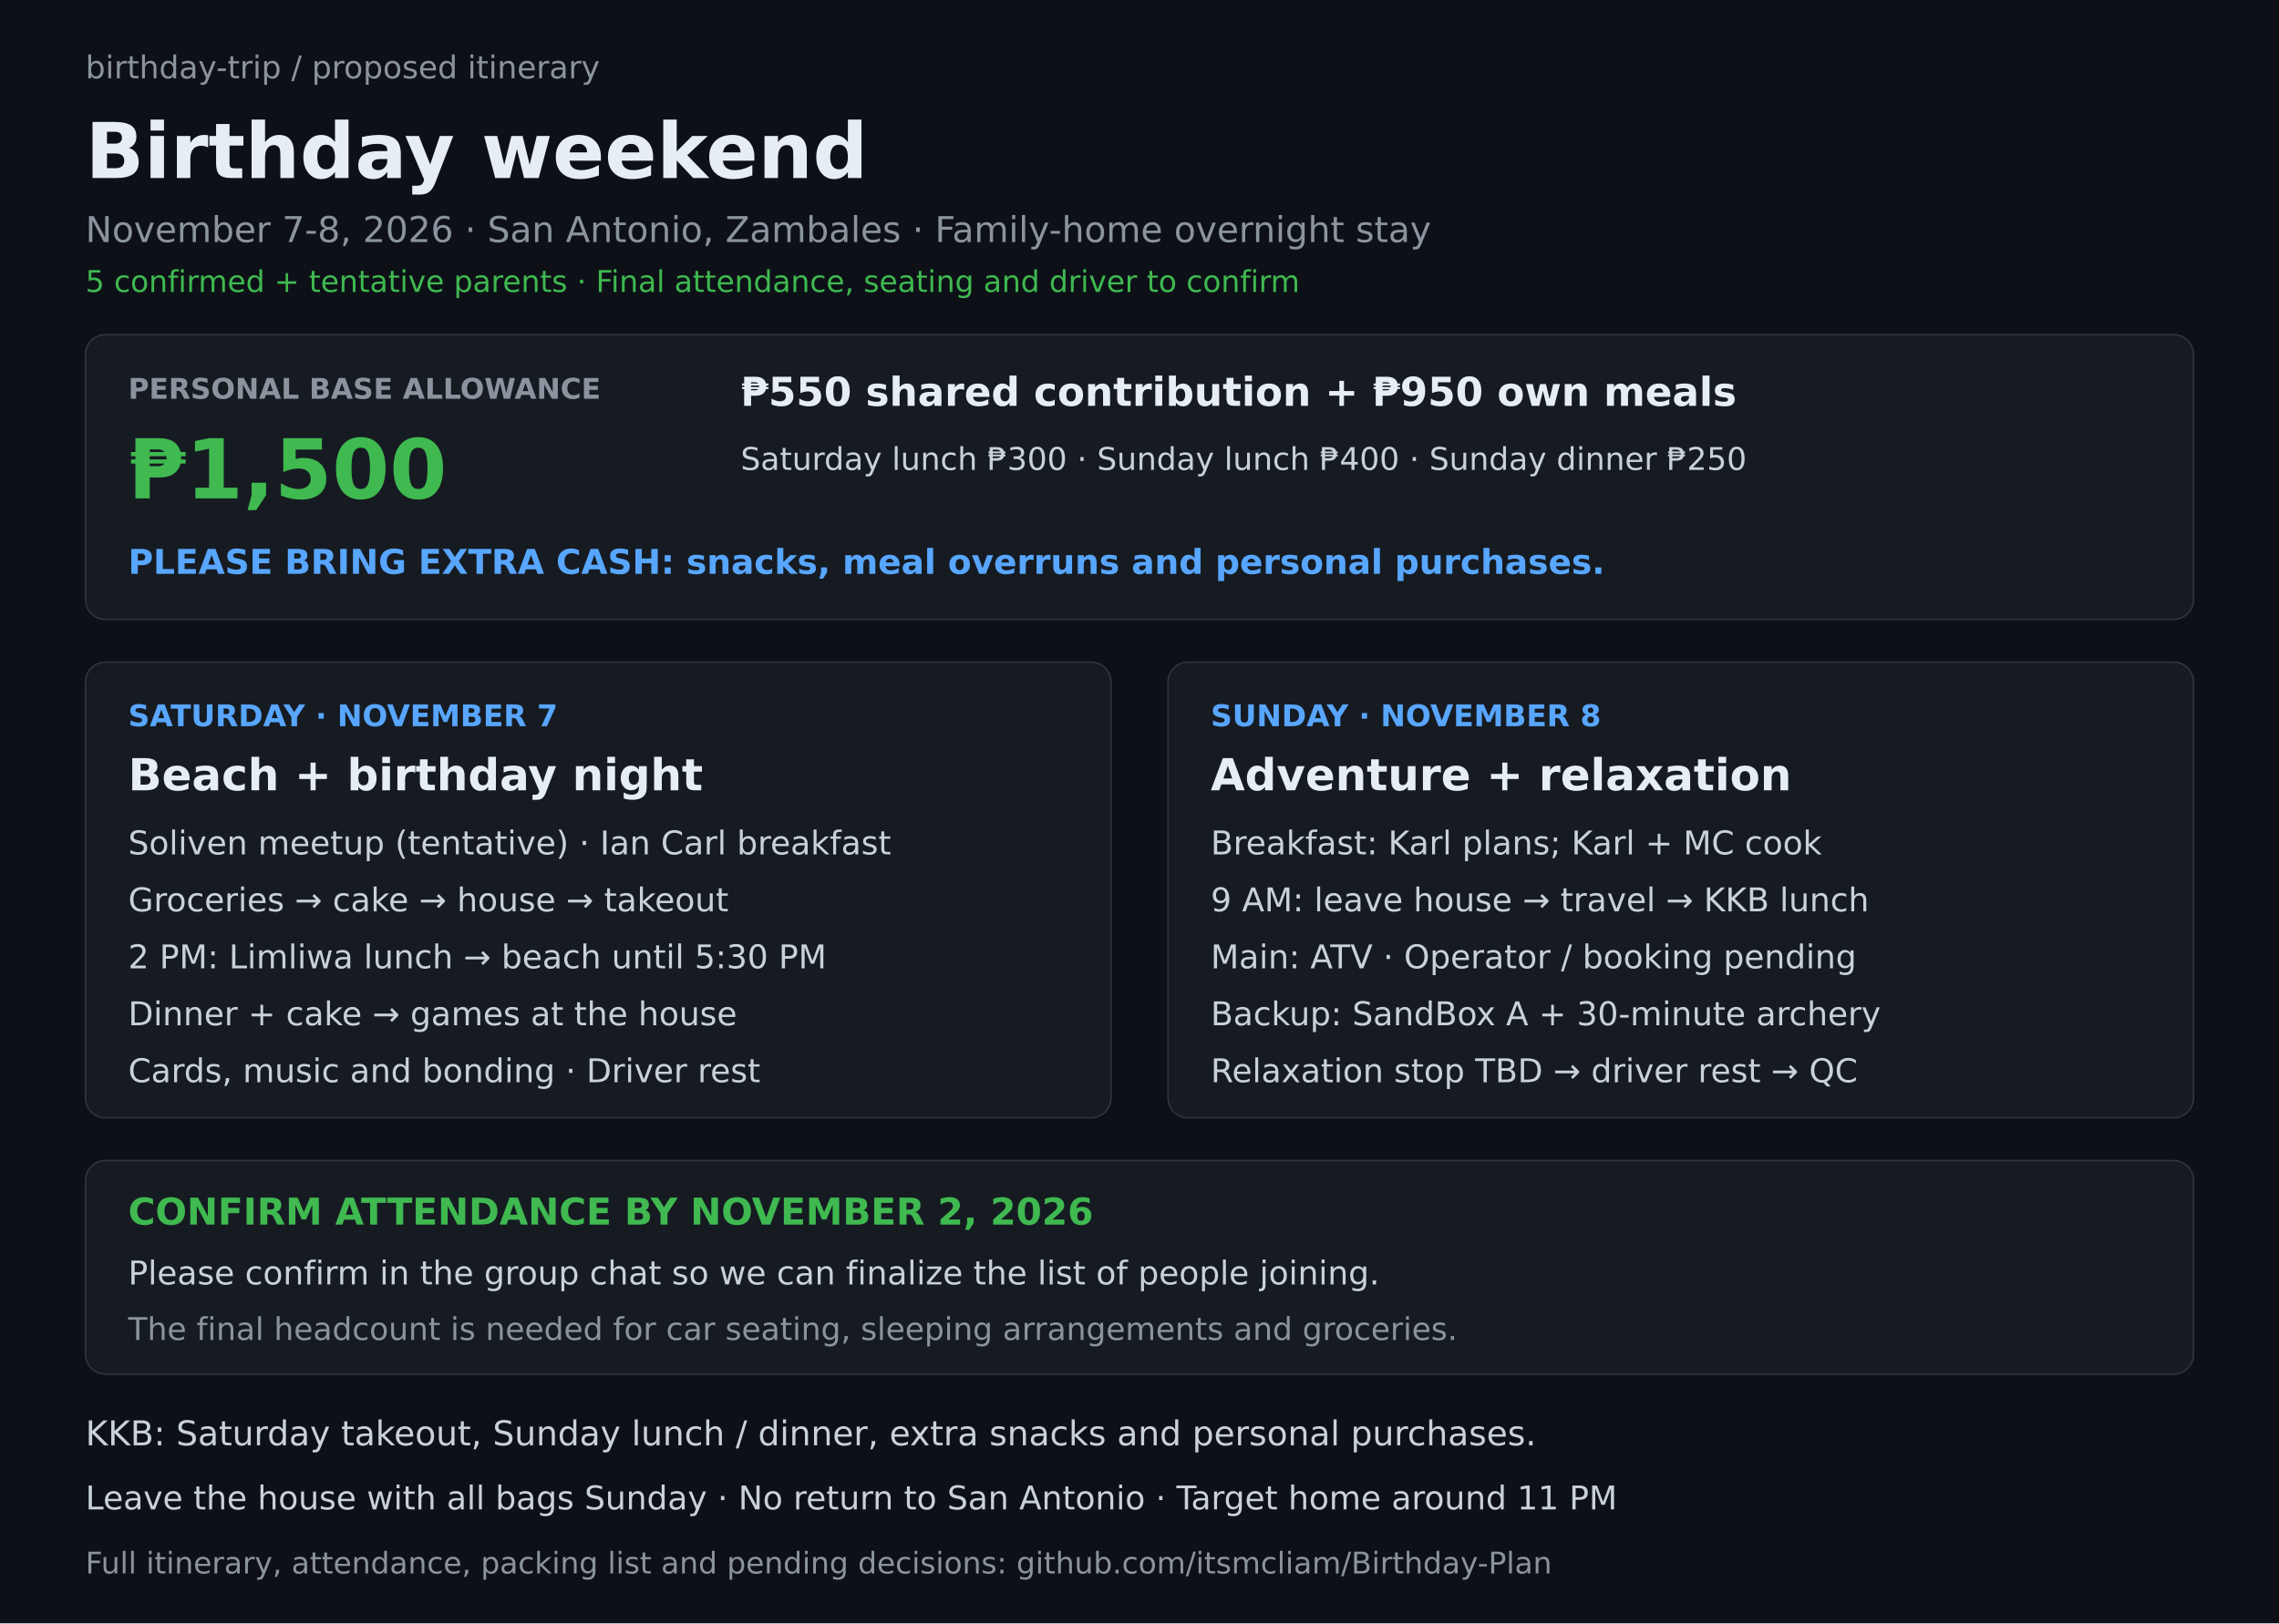
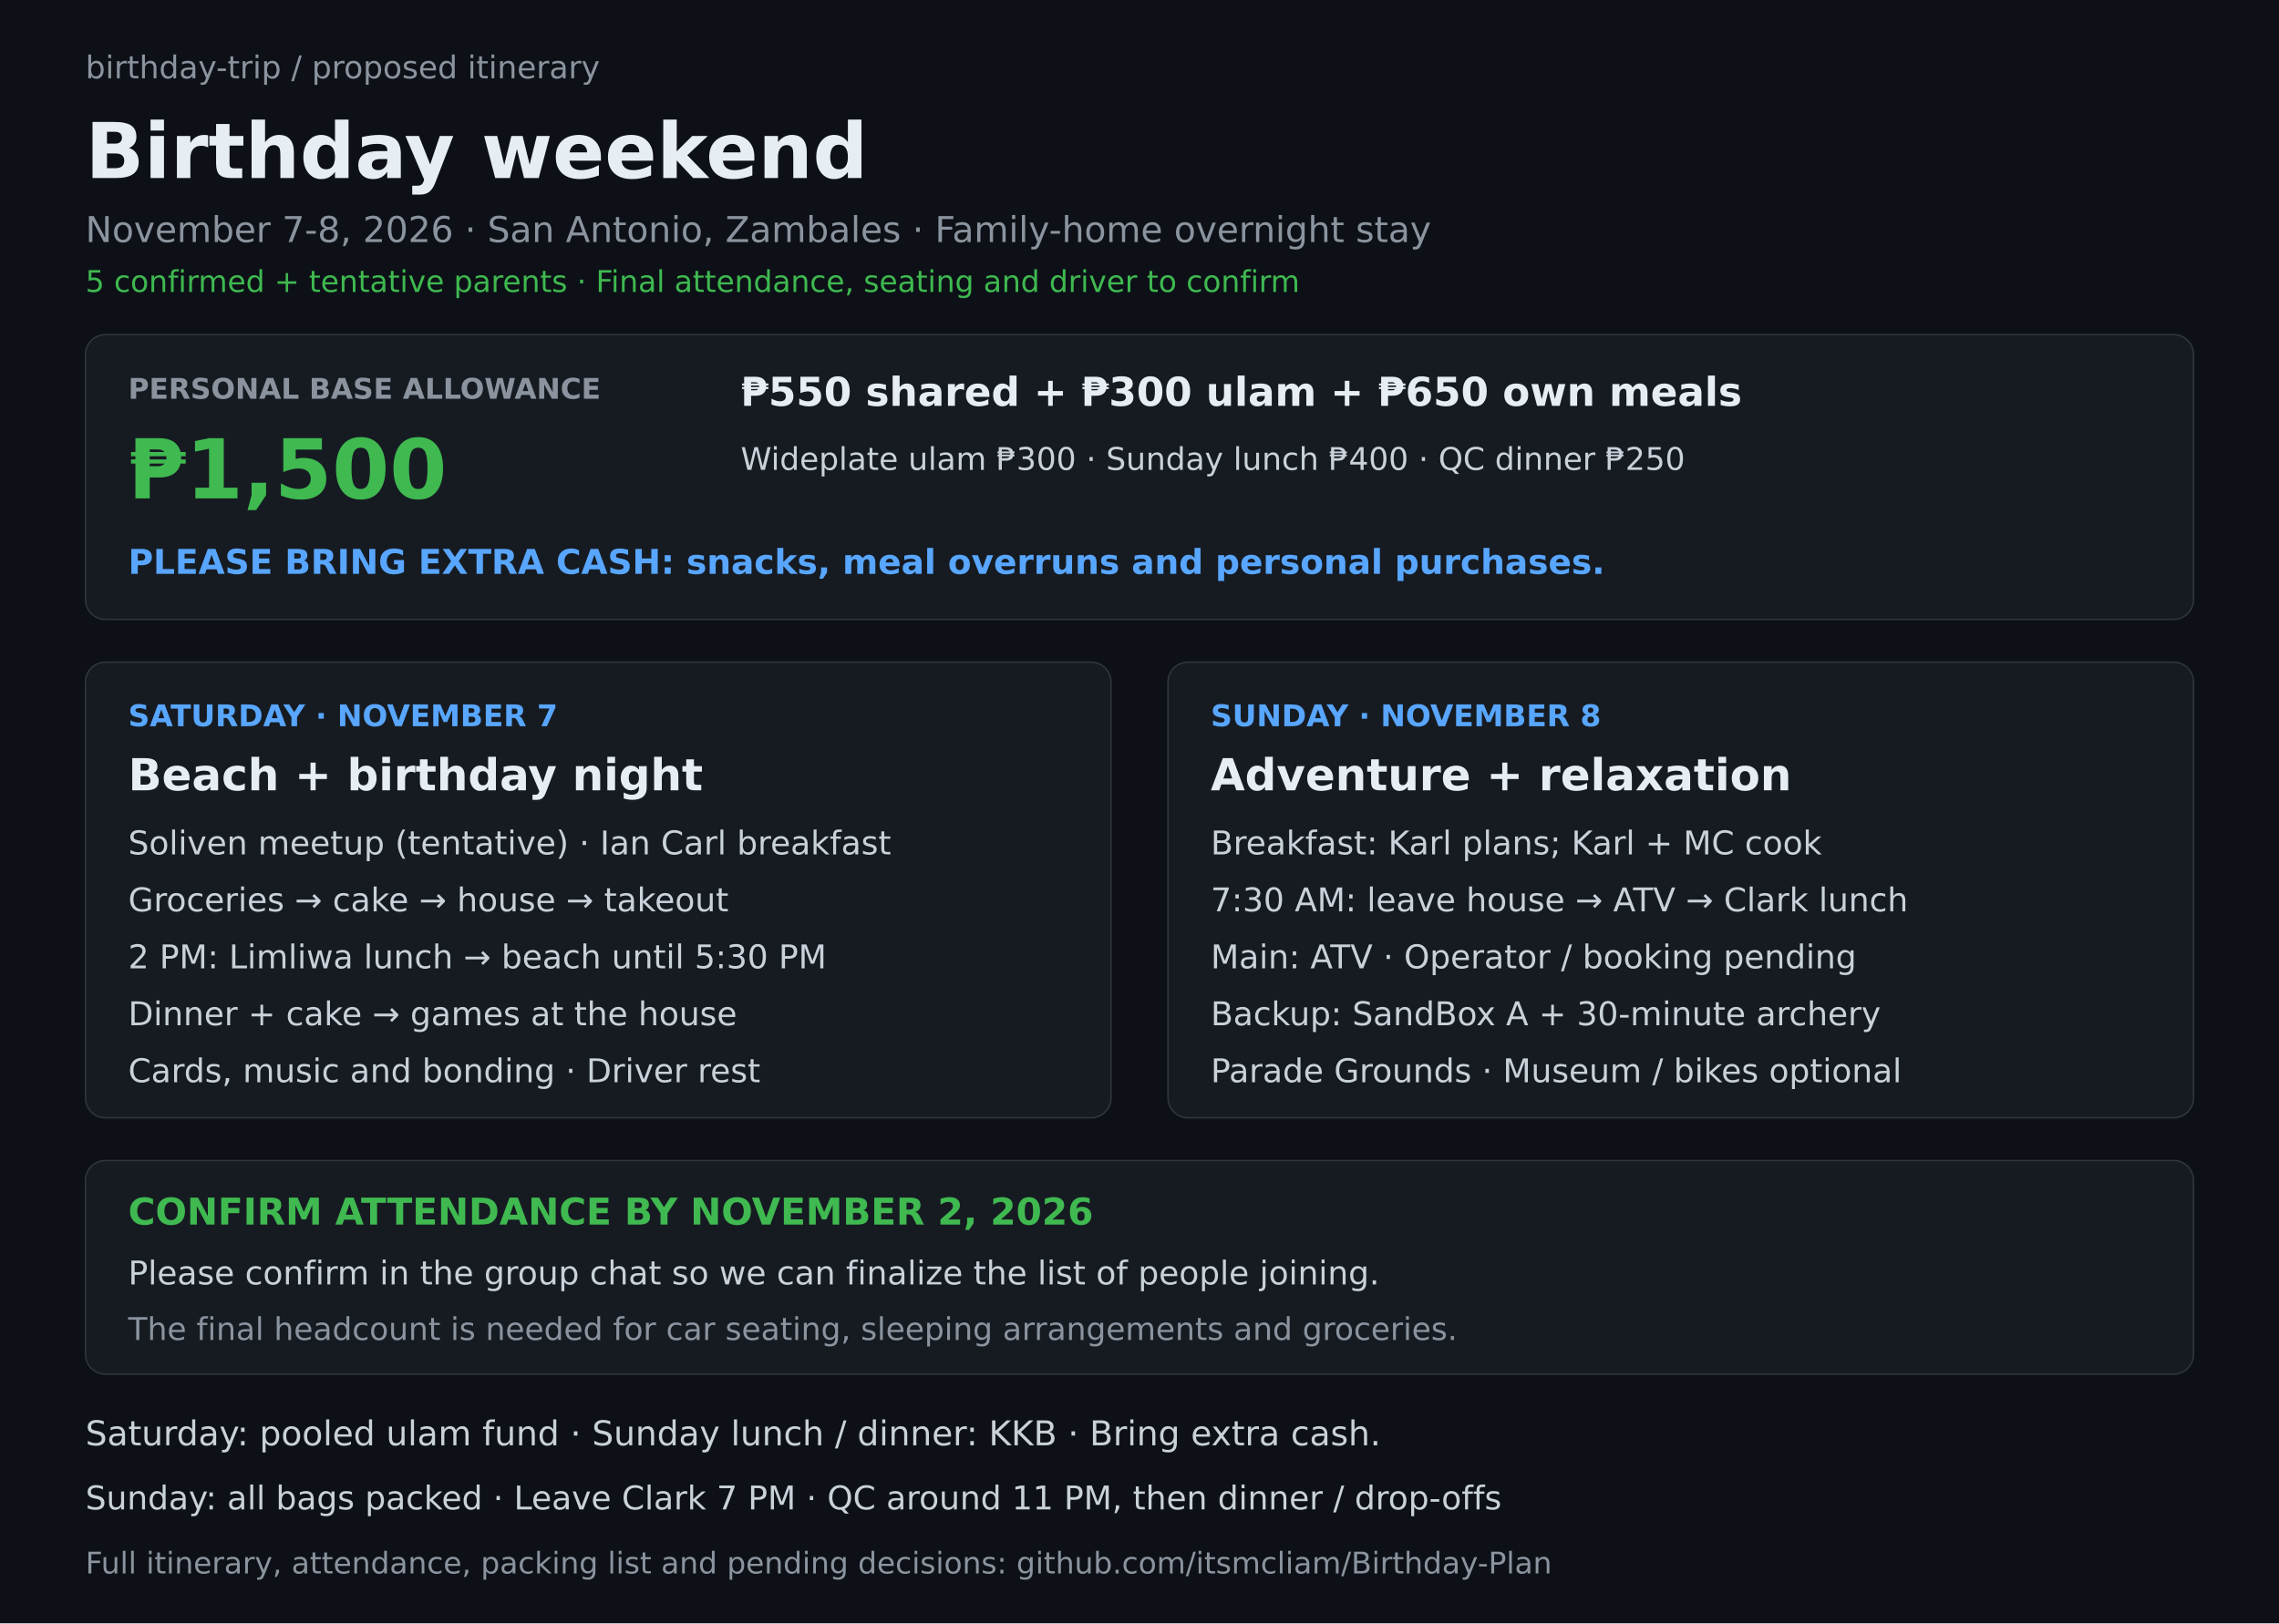
<svg xmlns="http://www.w3.org/2000/svg" width="1600" height="1140" viewBox="0 0 1600 1140" role="img" aria-labelledby="title desc">
  <rect width="1600" height="1140" fill="#0d1117" />
  <text x="60" y="55" fill="#8b949e" font-family="DejaVu Sans, Arial, sans-serif" font-size="22" font-weight="400">birthday-trip / proposed itinerary</text>
  <text x="60" y="125" fill="#e6edf3" font-family="DejaVu Sans, Arial, sans-serif" font-size="54" font-weight="700">Birthday weekend</text>
  <text x="60" y="170" fill="#8b949e" font-family="DejaVu Sans, Arial, sans-serif" font-size="25" font-weight="400">November 7-8, 2026  ·  San Antonio, Zambales  ·  Family-home overnight stay</text>
  <text x="60" y="205" fill="#3fb950" font-family="DejaVu Sans, Arial, sans-serif" font-size="21" font-weight="400">5 confirmed + tentative parents  ·  Final attendance, seating and driver to confirm</text>
  <rect x="60" y="235" width="1480" height="200" rx="14" fill="#161b22" stroke="#30363d" />
  <text x="90" y="280" fill="#8b949e" font-family="DejaVu Sans, Arial, sans-serif" font-size="20" font-weight="700">PERSONAL BASE ALLOWANCE</text>
  <text x="90" y="350" fill="#3fb950" font-family="DejaVu Sans, Arial, sans-serif" font-size="58" font-weight="700">₱1,500</text>
-   <text x="520" y="285" fill="#e6edf3" font-family="DejaVu Sans, Arial, sans-serif" font-size="28" font-weight="700">₱550 shared contribution + ₱950 own meals</text>
-   <text x="520" y="330" fill="#c9d1d9" font-family="DejaVu Sans, Arial, sans-serif" font-size="22" font-weight="400">Saturday lunch ₱300 · Sunday lunch ₱400 · Sunday dinner ₱250</text>
+   <text x="520" y="285" fill="#e6edf3" font-family="DejaVu Sans, Arial, sans-serif" font-size="28" font-weight="700">₱550 shared + ₱300 ulam + ₱650 own meals</text>
+   <text x="520" y="330" fill="#c9d1d9" font-family="DejaVu Sans, Arial, sans-serif" font-size="22" font-weight="400">Wideplate ulam ₱300 · Sunday lunch ₱400 · QC dinner ₱250</text>
  <text x="90" y="403" fill="#58a6ff" font-family="DejaVu Sans, Arial, sans-serif" font-size="24" font-weight="700">PLEASE BRING EXTRA CASH: snacks, meal overruns and personal purchases.</text>
  <rect x="60" y="465" width="720" height="320" rx="14" fill="#161b22" stroke="#30363d" />
  <rect x="820" y="465" width="720" height="320" rx="14" fill="#161b22" stroke="#30363d" />
  <text x="90" y="510" fill="#58a6ff" font-family="DejaVu Sans, Arial, sans-serif" font-size="21" font-weight="700">SATURDAY · NOVEMBER 7</text>
  <text x="90" y="555" fill="#e6edf3" font-family="DejaVu Sans, Arial, sans-serif" font-size="31" font-weight="700">Beach + birthday night</text>
  <text x="90" y="600" fill="#c9d1d9" font-family="DejaVu Sans, Arial, sans-serif" font-size="23" font-weight="400">Soliven meetup (tentative) · Ian Carl breakfast</text>
  <text x="90" y="640" fill="#c9d1d9" font-family="DejaVu Sans, Arial, sans-serif" font-size="23" font-weight="400">Groceries → cake → house → takeout</text>
  <text x="90" y="680" fill="#c9d1d9" font-family="DejaVu Sans, Arial, sans-serif" font-size="23" font-weight="400">2 PM: Limliwa lunch → beach until 5:30 PM</text>
  <text x="90" y="720" fill="#c9d1d9" font-family="DejaVu Sans, Arial, sans-serif" font-size="23" font-weight="400">Dinner + cake → games at the house</text>
  <text x="90" y="760" fill="#c9d1d9" font-family="DejaVu Sans, Arial, sans-serif" font-size="23" font-weight="400">Cards, music and bonding · Driver rest</text>
  <text x="850" y="510" fill="#58a6ff" font-family="DejaVu Sans, Arial, sans-serif" font-size="21" font-weight="700">SUNDAY · NOVEMBER 8</text>
  <text x="850" y="555" fill="#e6edf3" font-family="DejaVu Sans, Arial, sans-serif" font-size="31" font-weight="700">Adventure + relaxation</text>
  <text x="850" y="600" fill="#c9d1d9" font-family="DejaVu Sans, Arial, sans-serif" font-size="23" font-weight="400">Breakfast: Karl plans; Karl + MC cook</text>
-   <text x="850" y="640" fill="#c9d1d9" font-family="DejaVu Sans, Arial, sans-serif" font-size="23" font-weight="400">9 AM: leave house → travel → KKB lunch</text>
+   <text x="850" y="640" fill="#c9d1d9" font-family="DejaVu Sans, Arial, sans-serif" font-size="23" font-weight="400">7:30 AM: leave house → ATV → Clark lunch</text>
  <text x="850" y="680" fill="#c9d1d9" font-family="DejaVu Sans, Arial, sans-serif" font-size="23" font-weight="400">Main: ATV · Operator / booking pending</text>
  <text x="850" y="720" fill="#c9d1d9" font-family="DejaVu Sans, Arial, sans-serif" font-size="23" font-weight="400">Backup: SandBox A + 30-minute archery</text>
-   <text x="850" y="760" fill="#c9d1d9" font-family="DejaVu Sans, Arial, sans-serif" font-size="23" font-weight="400">Relaxation stop TBD → driver rest → QC</text>
+   <text x="850" y="760" fill="#c9d1d9" font-family="DejaVu Sans, Arial, sans-serif" font-size="23" font-weight="400">Parade Grounds · Museum / bikes optional</text>
  <rect x="60" y="815" width="1480" height="150" rx="14" fill="#161b22" stroke="#30363d" />
  <text x="90" y="860" fill="#3fb950" font-family="DejaVu Sans, Arial, sans-serif" font-size="26" font-weight="700">CONFIRM ATTENDANCE BY NOVEMBER 2, 2026</text>
  <text x="90" y="902" fill="#c9d1d9" font-family="DejaVu Sans, Arial, sans-serif" font-size="23" font-weight="400">Please confirm in the group chat so we can finalize the list of people joining.</text>
  <text x="90" y="941" fill="#8b949e" font-family="DejaVu Sans, Arial, sans-serif" font-size="22" font-weight="400">The final headcount is needed for car seating, sleeping arrangements and groceries.</text>
-   <text x="60" y="1015" fill="#c9d1d9" font-family="DejaVu Sans, Arial, sans-serif" font-size="24" font-weight="400">KKB: Saturday takeout, Sunday lunch / dinner, extra snacks and personal purchases.</text>
-   <text x="60" y="1060" fill="#c9d1d9" font-family="DejaVu Sans, Arial, sans-serif" font-size="23" font-weight="400">Leave the house with all bags Sunday · No return to San Antonio · Target home around 11 PM</text>
+   <text x="60" y="1015" fill="#c9d1d9" font-family="DejaVu Sans, Arial, sans-serif" font-size="24" font-weight="400">Saturday: pooled ulam fund · Sunday lunch / dinner: KKB · Bring extra cash.</text>
+   <text x="60" y="1060" fill="#c9d1d9" font-family="DejaVu Sans, Arial, sans-serif" font-size="23" font-weight="400">Sunday: all bags packed · Leave Clark 7 PM · QC around 11 PM, then dinner / drop-offs</text>
  <text x="60" y="1105" fill="#8b949e" font-family="DejaVu Sans, Arial, sans-serif" font-size="21" font-weight="400">Full itinerary, attendance, packing list and pending decisions: github.com/itsmcliam/Birthday-Plan</text>
</svg>
